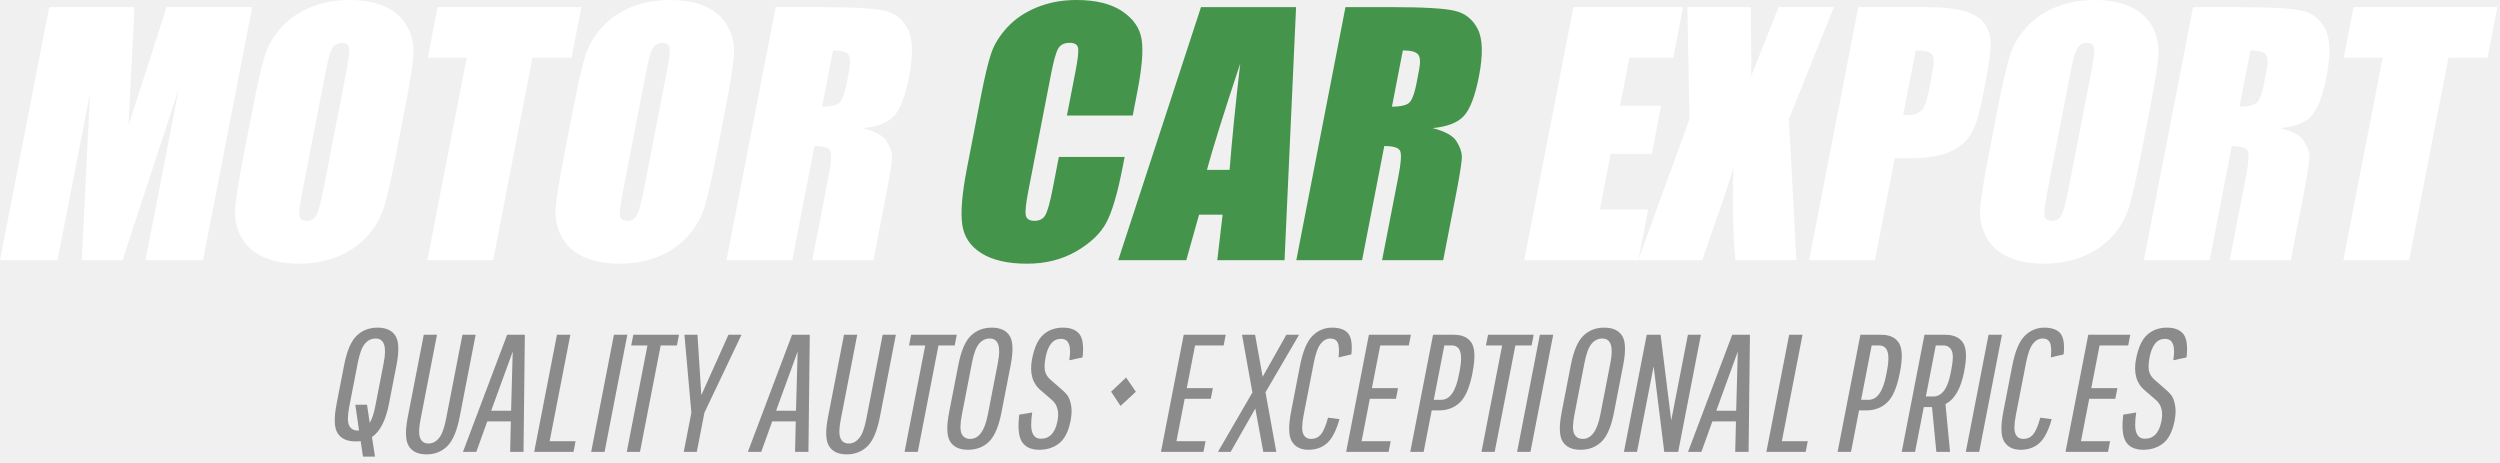
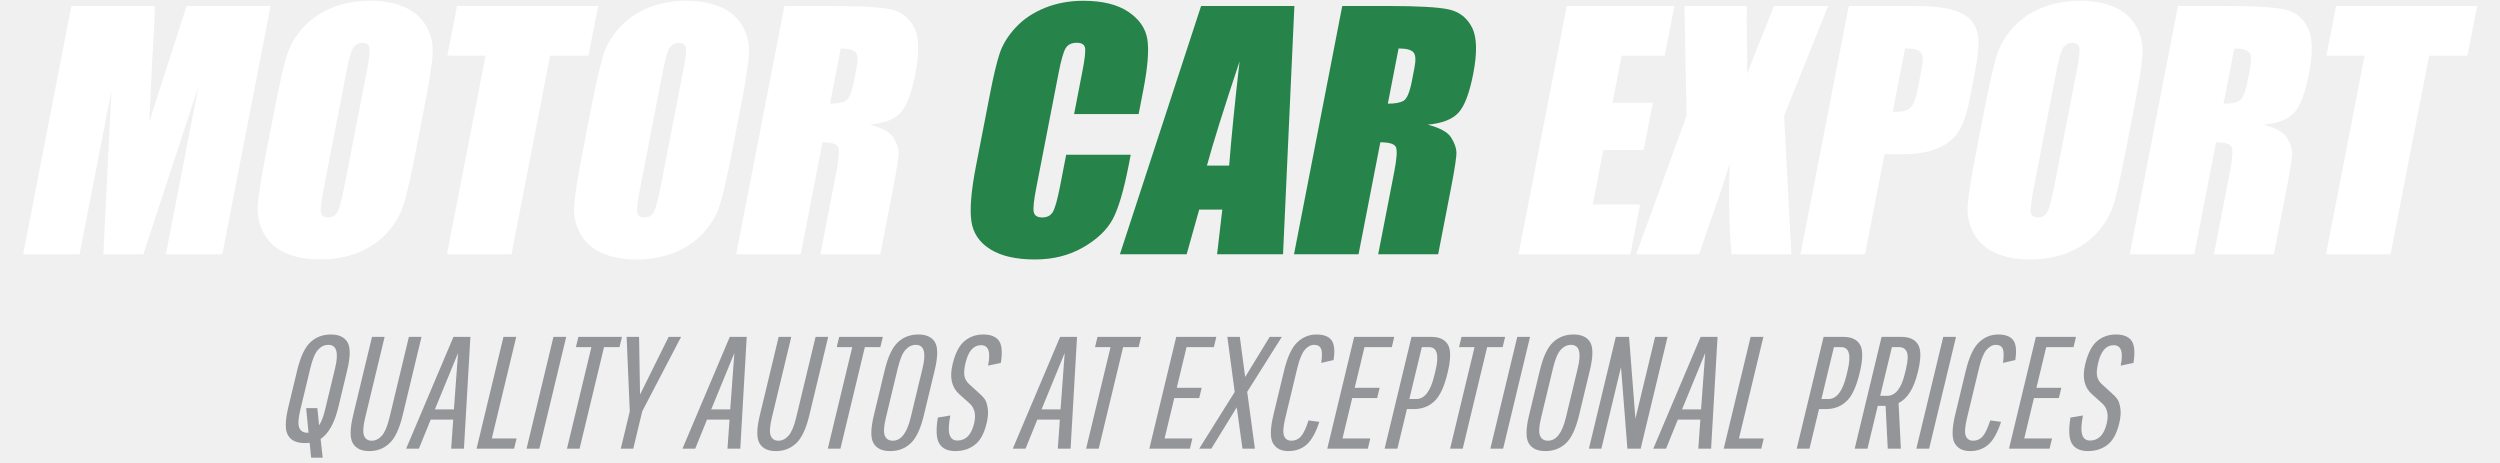
- <svg xmlns="http://www.w3.org/2000/svg" width="351px" height="65px" viewBox="0 0 351 65" version="1.1">
-   <description>Created with Sketch (http://www.bohemiancoding.com/sketch)</description>
-   <defs />
-   <g id="Page-1" stroke="none" stroke-width="1" fill="none" fill-rule="evenodd">
-     <path d="M35.412,1 L28.506,36.528 L20.431,36.528 L25.082,12.543 L17.205,36.528 L11.476,36.528 L12.643,13.092 L8.078,36.528 L0,36.528 L6.908,1 L18.861,1 C18.801,3.135 18.676,5.654 18.487,8.553 L18.045,17.59 L23.393,1 L35.412,1" id="Fill-12" fill="#FFFFFF" />
-     <path d="M48.658,9.873 C48.975,8.224 49.094,7.163 48.998,6.704 C48.906,6.244 48.575,6.013 48.004,6.013 C47.521,6.013 47.114,6.201 46.787,6.575 C46.456,6.945 46.116,8.046 45.762,9.873 L42.536,26.467 C42.136,28.527 41.971,29.799 42.047,30.282 C42.119,30.768 42.464,31.006 43.078,31.006 C43.71,31.006 44.162,30.731 44.446,30.173 C44.731,29.618 45.078,28.292 45.485,26.2 L48.658,9.873 L48.658,9.873 Z M55.626,21.549 C54.932,25.119 54.357,27.644 53.901,29.132 C53.441,30.616 52.654,31.971 51.527,33.201 C50.406,34.431 49.025,35.376 47.392,36.034 C45.755,36.691 43.938,37.019 41.931,37.019 C40.027,37.019 38.381,36.711 36.989,36.09 C35.594,35.468 34.56,34.533 33.879,33.29 C33.201,32.047 32.914,30.692 33.023,29.231 C33.132,27.767 33.542,25.208 34.253,21.549 L35.436,15.47 C36.127,11.9 36.702,9.374 37.161,7.89 C37.614,6.403 38.407,5.048 39.531,3.818 C40.655,2.592 42.033,1.646 43.67,0.988 C45.306,0.331 47.124,0 49.127,0 C51.031,0 52.677,0.311 54.069,0.932 C55.464,1.557 56.502,2.489 57.183,3.732 C57.86,4.975 58.145,6.327 58.039,7.791 C57.926,9.252 57.52,11.814 56.806,15.47 L55.626,21.549 L55.626,21.549 Z" id="Fill-13" fill="#FFFFFF" />
-     <path d="M81.628,1 L80.246,8.11 L74.759,8.11 L69.236,36.528 L60,36.528 L65.523,8.11 L60.059,8.11 L61.438,1 L81.628,1" id="Fill-14" fill="#FFFFFF" />
-     <path d="M93.657,9.873 C93.978,8.224 94.093,7.163 94.001,6.704 C93.908,6.244 93.574,6.013 93.006,6.013 C92.523,6.013 92.113,6.201 91.786,6.575 C91.459,6.945 91.115,8.046 90.761,9.873 L87.535,26.467 C87.135,28.527 86.973,29.799 87.046,30.282 C87.119,30.768 87.466,31.006 88.081,31.006 C88.709,31.006 89.165,30.731 89.449,30.173 C89.734,29.618 90.077,28.292 90.484,26.2 L93.657,9.873 L93.657,9.873 Z M100.625,21.549 C99.934,25.119 99.359,27.644 98.9,29.132 C98.444,30.616 97.653,31.971 96.529,33.201 C95.406,34.431 94.027,35.376 92.391,36.034 C90.755,36.691 88.937,37.019 86.934,37.019 C85.029,37.019 83.383,36.711 81.988,36.09 C80.6,35.468 79.559,34.533 78.878,33.29 C78.2,32.047 77.916,30.692 78.022,29.231 C78.131,27.767 78.544,25.208 79.252,21.549 L80.435,15.47 C81.129,11.9 81.704,9.374 82.164,7.89 C82.62,6.403 83.41,5.048 84.53,3.818 C85.658,2.592 87.036,1.646 88.669,0.988 C90.305,0.331 92.123,0 94.13,0 C96.03,0 97.676,0.311 99.071,0.932 C100.463,1.557 101.501,2.489 102.182,3.732 C102.863,4.975 103.147,6.327 103.038,7.791 C102.929,9.252 102.519,11.814 101.808,15.47 L100.625,21.549 L100.625,21.549 Z" id="Fill-15" fill="#FFFFFF" />
-     <path d="M116.96,7.079 L115.423,14.979 C116.461,14.979 117.218,14.837 117.691,14.549 C118.16,14.265 118.55,13.339 118.857,11.776 L119.234,9.823 C119.453,8.695 119.396,7.955 119.063,7.605 C118.726,7.251 118.028,7.079 116.96,7.079 M108.905,1 L115.44,1 C119.8,1 122.722,1.168 124.196,1.506 C125.677,1.84 126.768,2.699 127.469,4.081 C128.172,5.466 128.232,7.67 127.647,10.699 C127.108,13.462 126.404,15.323 125.532,16.272 C124.659,17.224 123.194,17.795 121.139,17.984 C122.877,18.437 123.988,19.045 124.467,19.805 C124.95,20.565 125.208,21.266 125.237,21.901 C125.267,22.536 125,24.291 124.447,27.157 L122.623,36.528 L114.045,36.528 L116.342,24.721 C116.709,22.816 116.789,21.643 116.574,21.187 C116.362,20.734 115.622,20.506 114.349,20.506 L111.235,36.528 L102,36.528 L108.905,1" id="Fill-16" fill="#FFFFFF" />
-     <path d="M149.797,16.217 L150.997,10.042 C151.344,8.248 151.463,7.127 151.351,6.684 C151.241,6.238 150.848,6.013 150.177,6.013 C149.417,6.013 148.881,6.284 148.567,6.826 C148.26,7.365 147.929,8.535 147.582,10.336 L144.373,26.838 C144.039,28.563 143.92,29.69 144.022,30.216 C144.125,30.745 144.535,31.006 145.252,31.006 C145.94,31.006 146.442,30.745 146.756,30.216 C147.07,29.687 147.417,28.451 147.797,26.497 L148.663,22.031 L157.902,22.031 L157.631,23.416 C156.917,27.096 156.153,29.7 155.337,31.241 C154.514,32.781 153.106,34.126 151.103,35.287 C149.103,36.443 146.799,37.022 144.191,37.022 C141.487,37.022 139.348,36.529 137.788,35.551 C136.221,34.569 135.322,33.214 135.091,31.478 C134.856,29.747 135.077,27.139 135.755,23.658 L137.768,13.278 C138.267,10.717 138.727,8.796 139.153,7.517 C139.58,6.238 140.343,5.005 141.441,3.818 C142.542,2.631 143.93,1.699 145.609,1.021 C147.281,0.34 149.119,0 151.126,0 C153.846,0 155.992,0.526 157.555,1.577 C159.126,2.631 160.031,3.943 160.282,5.514 C160.534,7.084 160.335,9.527 159.687,12.842 L159.036,16.217 L149.797,16.217 Z" id="Fill-17" fill="#44944C" />
-     <path d="M172.635,23.845 C172.949,19.818 173.448,14.847 174.129,8.92 C171.865,15.726 170.308,20.701 169.455,23.845 L172.635,23.845 L172.635,23.845 Z M181.97,1 L180.35,36.528 L170.909,36.528 L171.653,30.142 L168.348,30.142 L166.553,36.528 L157,36.528 L168.619,1 L181.97,1 L181.97,1 Z" id="Fill-18" fill="#44944C" />
-     <path d="M196.96,7.079 L195.427,14.979 C196.468,14.979 197.226,14.837 197.694,14.549 C198.163,14.265 198.558,13.339 198.861,11.776 L199.238,9.823 C199.456,8.695 199.4,7.955 199.067,7.605 C198.733,7.251 198.032,7.079 196.96,7.079 M188.905,1 L195.443,1 C199.804,1 202.726,1.168 204.203,1.506 C205.677,1.84 206.772,2.699 207.476,4.081 C208.18,5.466 208.235,7.67 207.648,10.699 C207.109,13.462 206.407,15.323 205.535,16.272 C204.663,17.224 203.198,17.795 201.142,17.984 C202.881,18.437 203.991,19.045 204.471,19.805 C204.954,20.565 205.212,21.266 205.241,21.901 C205.271,22.536 205.007,24.291 204.45,27.157 L202.626,36.528 L194.045,36.528 L196.343,24.721 C196.713,22.816 196.788,21.643 196.577,21.187 C196.369,20.734 195.628,20.506 194.353,20.506 L191.239,36.528 L182,36.528 L188.905,1" id="Fill-19" fill="#44944C" />
-     <path d="M220.905,1 L236.309,1 L234.931,8.11 L228.766,8.11 L227.451,14.847 L233.222,14.847 L231.91,21.607 L226.139,21.607 L224.621,29.418 L231.404,29.418 L230.02,36.528 L214,36.528 L220.905,1" id="Fill-20" fill="#FFFFFF" />
-     <path d="M257.469,1 L251.166,16.711 L252.207,36.528 L243.648,36.528 C243.318,32.984 243.219,28.67 243.357,23.58 C242.684,25.835 241.896,28.221 240.994,30.737 L238.998,36.528 L230,36.528 L237.209,16.711 L236.905,1 L245.837,1 C245.81,1.979 245.814,3.608 245.85,5.892 C245.896,7.631 245.902,9.234 245.859,10.699 L249.721,1 L257.469,1" id="Fill-21" fill="#FFFFFF" />
-     <path d="M268.964,7.079 L267.206,16.12 C267.47,16.133 267.691,16.143 267.883,16.143 C268.733,16.143 269.365,15.931 269.771,15.515 C270.181,15.098 270.515,14.232 270.769,12.917 L271.338,9.995 C271.576,8.781 271.537,7.991 271.228,7.627 C270.922,7.261 270.164,7.079 268.964,7.079 M260.906,1 L270.211,1 C272.726,1 274.623,1.195 275.9,1.592 C277.179,1.985 278.084,2.557 278.62,3.304 C279.156,4.048 279.439,4.954 279.476,6.015 C279.509,7.076 279.31,8.715 278.878,10.94 L278.276,14.034 C277.837,16.301 277.278,17.958 276.61,18.996 C275.939,20.033 274.924,20.83 273.569,21.385 C272.207,21.94 270.521,22.218 268.502,22.218 L266.023,22.218 L263.24,36.528 L254,36.528 L260.906,1" id="Fill-22" fill="#FFFFFF" />
-     <path d="M293.656,9.873 C293.976,8.224 294.09,7.163 293.996,6.704 C293.904,6.244 293.57,6.013 293.002,6.013 C292.519,6.013 292.113,6.201 291.785,6.575 C291.455,6.945 291.114,8.046 290.758,9.873 L287.534,26.467 C287.131,28.527 286.972,29.799 287.045,30.282 C287.117,30.768 287.465,31.006 288.08,31.006 C288.708,31.006 289.164,30.731 289.448,30.173 C289.729,29.618 290.076,28.292 290.482,26.2 L293.656,9.873 L293.656,9.873 Z M300.625,21.549 C299.933,25.119 299.355,27.644 298.898,29.132 C298.443,30.616 297.649,31.971 296.529,33.201 C295.404,34.431 294.023,35.376 292.39,36.034 C290.754,36.691 288.935,37.019 286.93,37.019 C285.029,37.019 283.383,36.711 281.988,36.09 C280.596,35.468 279.558,34.533 278.881,33.29 C278.199,32.047 277.912,30.692 278.024,29.231 C278.131,27.767 278.54,25.208 279.251,21.549 L280.433,15.47 C281.129,11.9 281.703,9.374 282.16,7.89 C282.615,6.403 283.406,5.048 284.529,3.818 C285.654,2.592 287.035,1.646 288.672,0.988 C290.305,0.331 292.123,0 294.129,0 C296.029,0 297.676,0.311 299.07,0.932 C300.463,1.557 301.496,2.489 302.181,3.732 C302.859,4.975 303.142,6.327 303.037,7.791 C302.928,9.252 302.515,11.814 301.808,15.47 L300.625,21.549 L300.625,21.549 Z" id="Fill-23" fill="#FFFFFF" />
-     <path d="M315.961,7.079 L314.424,14.979 C315.465,14.979 316.222,14.837 316.695,14.549 C317.164,14.265 317.555,13.339 317.859,11.776 L318.238,9.823 C318.457,8.695 318.396,7.955 318.066,7.605 C317.73,7.251 317.029,7.079 315.961,7.079 M307.906,1 L314.441,1 C318.805,1 321.722,1.168 323.201,1.506 C324.678,1.84 325.769,2.699 326.472,4.081 C327.18,5.466 327.236,7.67 326.648,10.699 C326.109,13.462 325.404,15.323 324.533,16.272 C323.66,17.224 322.195,17.795 320.138,17.984 C321.881,18.437 322.992,19.045 323.471,19.805 C323.953,20.565 324.209,21.266 324.238,21.901 C324.267,22.536 324.008,24.291 323.447,27.157 L321.627,36.528 L313.045,36.528 L315.344,24.721 C315.711,22.816 315.793,21.643 315.578,21.187 C315.365,20.734 314.625,20.506 313.349,20.506 L310.236,36.528 L301,36.528 L307.906,1" id="Fill-24" fill="#FFFFFF" />
-     <path d="M350.631,1 L349.246,8.11 L343.761,8.11 L338.238,36.528 L329,36.528 L334.527,8.11 L329.058,8.11 L330.441,1 L350.631,1" id="Fill-25" fill="#FFFFFF" />
-     <path d="M52.684,57.063 L53.881,50.908 C54.321,48.654 53.937,47.527 52.731,47.527 C52.152,47.527 51.653,47.771 51.237,48.254 C50.82,48.74 50.49,49.626 50.239,50.908 L49.042,57.063 C48.794,58.35 48.781,59.232 49.009,59.718 C49.237,60.204 49.636,60.445 50.219,60.445 L50.407,60.445 L49.888,56.829 L51.531,56.829 L51.907,59.364 C52.232,58.832 52.493,58.065 52.684,57.063 L52.684,57.063 Z M55.669,51.263 L54.608,56.71 C54.159,59.03 53.362,60.581 52.225,61.36 L52.651,64.111 L50.962,64.111 L50.635,61.926 C50.473,61.959 50.232,61.973 49.921,61.973 C48.731,61.973 47.891,61.592 47.406,60.832 C46.92,60.075 46.87,58.7 47.257,56.71 L48.315,51.263 C48.701,49.275 49.286,47.897 50.07,47.141 C50.85,46.38 51.832,46 53.015,46 C54.195,46 55.028,46.38 55.517,47.141 C56.003,47.897 56.056,49.275 55.669,51.263 L55.669,51.263 Z" id="Fill-26" fill="#8A8B8A" />
-     <path d="M64.926,47 L66.78,47 L64.539,58.533 C64.152,60.523 63.568,61.894 62.784,62.655 C62.004,63.415 61.032,63.795 59.875,63.795 C58.718,63.795 57.892,63.415 57.406,62.655 C56.92,61.894 56.87,60.523 57.257,58.533 L59.498,47 L61.353,47 L59.046,58.883 C58.797,60.152 58.781,61.035 59.003,61.528 C59.217,62.02 59.604,62.268 60.163,62.268 C60.718,62.268 61.204,62.02 61.62,61.528 C62.037,61.035 62.367,60.152 62.615,58.883 L64.926,47" id="Fill-27" fill="#8A8B8A" />
-     <path d="M71.985,49.37 L68.961,57.664 L71.757,57.664 L71.985,49.37 L71.985,49.37 Z M71.622,63.441 L71.724,59.167 L68.412,59.167 L66.875,63.441 L65,63.441 L71.202,47 L73.687,47 L73.502,63.441 L71.622,63.441 L71.622,63.441 Z" id="Fill-28" fill="#8A8B8A" />
-     <path d="M75,63.441 L78.196,47 L80.077,47 L77.172,61.941 L80.811,61.941 L80.52,63.441 L75,63.441" id="Fill-29" fill="#8A8B8A" />
-     <path d="M83,63.441 L86.197,47 L88.078,47 L84.881,63.441 L83,63.441" id="Fill-30" fill="#8A8B8A" />
-     <path d="M88.624,48.5 L88.919,47 L95.331,47 L95.04,48.5 L92.76,48.5 L89.854,63.441 L88,63.441 L90.902,48.5 L88.624,48.5" id="Fill-31" fill="#8A8B8A" />
-     <path d="M97.832,63.441 L96,63.441 L97.068,57.944 L96.096,47 L97.928,47 L98.466,55.478 L102.274,47 L104.106,47 L98.899,57.944 L97.832,63.441" id="Fill-32" fill="#8A8B8A" />
-     <path d="M111.987,49.37 L108.963,57.664 L111.759,57.664 L111.987,49.37 L111.987,49.37 Z M111.624,63.441 L111.726,59.167 L108.417,59.167 L106.877,63.441 L105,63.441 L111.204,47 L113.693,47 L113.505,63.441 L111.624,63.441 L111.624,63.441 Z" id="Fill-33" fill="#8A8B8A" />
-     <path d="M123.926,47 L125.78,47 L123.539,58.533 C123.152,60.523 122.567,61.894 121.787,62.655 C121.004,63.415 120.035,63.795 118.875,63.795 C117.718,63.795 116.892,63.415 116.409,62.655 C115.92,61.894 115.87,60.523 116.257,58.533 L118.498,47 L120.356,47 L118.045,58.883 C117.797,60.152 117.784,61.035 118.002,61.528 C118.217,62.02 118.604,62.268 119.162,62.268 C119.718,62.268 120.204,62.02 120.62,61.528 C121.037,61.035 121.371,60.152 121.618,58.883 L123.926,47" id="Fill-34" fill="#8A8B8A" />
-     <path d="M127.629,48.5 L127.919,47 L134.332,47 L134.038,48.5 L131.76,48.5 L128.858,63.441 L127,63.441 L129.902,48.5 L127.629,48.5" id="Fill-35" fill="#8A8B8A" />
-     <path d="M138.688,58.237 L140.11,50.908 C140.549,48.654 140.162,47.527 138.959,47.527 C138.378,47.527 137.882,47.771 137.468,48.254 C137.052,48.74 136.718,49.626 136.47,50.908 L135.046,58.237 C134.794,59.522 134.784,60.405 135.009,60.892 C135.237,61.377 135.64,61.622 136.219,61.622 C137.426,61.622 138.245,60.491 138.688,58.237 L138.688,58.237 Z M141.898,51.263 L140.609,57.887 C140.225,59.877 139.64,61.248 138.86,62.009 C138.077,62.769 137.092,63.149 135.911,63.149 C134.732,63.149 133.895,62.769 133.409,62.009 C132.92,61.248 132.87,59.877 133.257,57.887 L134.547,51.263 C134.933,49.275 135.515,47.897 136.299,47.141 C137.082,46.38 138.063,46 139.243,46 C140.427,46 141.26,46.38 141.749,47.141 C142.232,47.897 142.284,49.275 141.898,51.263 L141.898,51.263 Z" id="Fill-36" fill="#8A8B8A" />
-     <path d="M148.473,59.106 C148.715,57.854 148.48,56.892 147.762,56.221 L146.156,54.832 C144.94,53.831 144.523,52.35 144.906,50.39 C145.22,48.764 145.749,47.626 146.496,46.975 C147.24,46.324 148.149,46 149.22,46 C150.295,46 151.068,46.301 151.547,46.905 C152.027,47.507 152.172,48.602 151.99,50.182 L150.129,50.581 C150.456,48.575 150.066,47.573 148.962,47.573 C147.858,47.573 147.141,48.426 146.81,50.135 C146.662,50.886 146.625,51.497 146.698,51.967 C146.774,52.436 147.006,52.859 147.406,53.235 L148.992,54.621 C149.369,54.935 149.663,55.232 149.875,55.514 C150.086,55.794 150.252,56.247 150.377,56.865 C150.499,57.483 150.476,58.214 150.311,59.061 C150.02,60.564 149.488,61.622 148.718,62.23 C147.954,62.842 147.012,63.149 145.898,63.149 C144.787,63.149 143.988,62.789 143.505,62.068 C143.016,61.348 142.884,60.062 143.102,58.214 L144.923,57.91 C144.724,59.242 144.731,60.188 144.943,60.753 C145.157,61.314 145.551,61.599 146.133,61.599 C147.366,61.599 148.149,60.769 148.473,59.106" id="Fill-37" fill="#8A8B8A" />
-     <path d="M157.326,56.993 L156,54.996 L158.102,53 L159.474,54.996 L157.326,56.993" id="Fill-38" fill="#8A8B8A" />
-     <path d="M166.328,55.994 L165.172,61.941 L169.26,61.941 L168.967,63.441 L163,63.441 L166.196,47 L172.093,47 L171.799,48.5 L167.787,48.5 L166.623,54.49 L170.285,54.49 L169.994,55.994 L166.328,55.994" id="Fill-39" fill="#8A8B8A" />
-     <path d="M176.216,47 L177.277,52.897 L180.605,47 L182.39,47 L177.674,55.082 L179.193,63.441 L177.363,63.441 L176.246,57.356 L172.785,63.441 L171,63.441 L175.836,55.101 L174.381,47 L176.216,47" id="Fill-40" fill="#8A8B8A" />
-     <path d="M182.964,60.904 C183.169,61.381 183.546,61.622 184.094,61.622 C184.643,61.622 185.093,61.414 185.447,60.997 C185.803,60.581 186.14,59.797 186.458,58.637 L188.061,58.852 C187.609,60.445 187.037,61.563 186.342,62.197 C185.648,62.828 184.769,63.149 183.705,63.149 C182.636,63.149 181.863,62.766 181.39,61.995 C180.912,61.231 180.875,59.82 181.271,57.768 L182.514,51.378 C182.914,49.328 183.496,47.921 184.277,47.15 C185.05,46.383 185.965,46 187.027,46 C188.082,46 188.834,46.274 189.285,46.819 C189.734,47.372 189.882,48.347 189.734,49.758 L187.939,50.182 C188.039,49.18 187.998,48.485 187.81,48.103 C187.631,47.719 187.285,47.527 186.775,47.527 C186.266,47.527 185.814,47.771 185.419,48.265 C185.027,48.76 184.707,49.662 184.449,50.979 L183.033,58.264 C182.783,59.546 182.759,60.425 182.964,60.904" id="Fill-41" fill="#8A8B8A" />
-     <path d="M192.325,55.994 L191.168,61.941 L195.257,61.941 L194.963,63.441 L189,63.441 L192.193,47 L198.09,47 L197.798,48.5 L193.783,48.5 L192.616,54.49 L196.282,54.49 L195.991,55.994 L192.325,55.994" id="Fill-42" fill="#8A8B8A" />
-     <path d="M204.816,52.682 L204.957,51.955 C205.405,49.654 205.024,48.5 203.821,48.5 L202.786,48.5 L201.299,56.136 L202.336,56.136 C203.539,56.136 204.366,54.986 204.816,52.682 L204.816,52.682 Z M198,63.441 L201.2,47 L204.112,47 C205.286,47 206.115,47.376 206.604,48.136 C207.09,48.897 207.139,50.272 206.752,52.258 L206.733,52.377 C206.346,54.368 205.761,55.736 204.981,56.49 C204.198,57.24 203.223,57.617 202.049,57.617 L201.014,57.617 L199.881,63.441 L198,63.441 L198,63.441 Z" id="Fill-43" fill="#8A8B8A" />
-     <path d="M208.625,48.5 L208.92,47 L215.328,47 L215.037,48.5 L212.76,48.5 L209.855,63.441 L208,63.441 L210.902,48.5 L208.625,48.5" id="Fill-44" fill="#8A8B8A" />
-     <path d="M213,63.441 L216.197,47 L218.071,47 L214.875,63.441 L213,63.441" id="Fill-45" fill="#8A8B8A" />
-     <path d="M224.683,58.237 L226.11,50.908 C226.548,48.654 226.163,47.527 224.96,47.527 C224.379,47.527 223.88,47.771 223.466,48.254 C223.05,48.74 222.72,49.626 222.468,50.908 L221.047,58.237 C220.796,59.522 220.782,60.405 221.011,60.892 C221.235,61.377 221.639,61.622 222.22,61.622 C223.423,61.622 224.247,60.491 224.683,58.237 L224.683,58.237 Z M227.896,51.263 L226.607,57.887 C226.224,59.877 225.638,61.248 224.858,62.009 C224.075,62.769 223.093,63.149 221.909,63.149 C220.726,63.149 219.894,62.769 219.407,62.009 C218.918,61.248 218.872,59.877 219.255,57.887 L220.544,51.263 C220.931,49.275 221.517,47.897 222.3,47.141 C223.076,46.38 224.058,46 225.245,46 C226.429,46 227.261,46.38 227.747,47.141 C228.233,47.897 228.282,49.275 227.896,51.263 L227.896,51.263 Z" id="Fill-46" fill="#8A8B8A" />
-     <path d="M229.835,63.441 L228,63.441 L231.201,47 L233.147,47 L234.641,59.025 L236.982,47 L238.81,47 L235.617,63.441 L233.662,63.441 L232.168,51.439 L229.835,63.441" id="Fill-47" fill="#8A8B8A" />
-     <path d="M243.984,49.37 L240.967,57.664 L243.76,57.664 L243.984,49.37 L243.984,49.37 Z M243.625,63.441 L243.727,59.167 L240.414,59.167 L238.877,63.441 L237,63.441 L243.205,47 L245.693,47 L245.502,63.441 L243.625,63.441 L243.625,63.441 Z" id="Fill-48" fill="#8A8B8A" />
-     <path d="M248,63.441 L251.198,47 L253.075,47 L250.172,61.941 L253.811,61.941 L253.518,63.441 L248,63.441" id="Fill-49" fill="#8A8B8A" />
-     <path d="M264.812,52.682 L264.954,51.955 C265.401,49.654 265.024,48.5 263.817,48.5 L262.782,48.5 L261.299,56.136 L262.333,56.136 C263.54,56.136 264.366,54.986 264.812,52.682 L264.812,52.682 Z M258,63.441 L261.2,47 L264.112,47 C265.285,47 266.112,47.376 266.6,48.136 C267.09,48.897 267.139,50.272 266.753,52.258 L266.729,52.377 C266.343,54.368 265.758,55.736 264.977,56.49 C264.198,57.24 263.222,57.617 262.046,57.617 L261.011,57.617 L259.881,63.441 L258,63.441 L258,63.441 Z" id="Fill-50" fill="#8A8B8A" />
-     <path d="M273.861,52.424 L273.998,51.72 C274.233,50.517 274.235,49.677 274.008,49.208 C273.779,48.735 273.379,48.5 272.817,48.5 L271.783,48.5 L270.391,55.667 L271.426,55.667 C272.629,55.667 273.442,54.585 273.861,52.424 L273.861,52.424 Z M267,63.441 L270.196,47 L273.109,47 C274.269,47 275.096,47.363 275.594,48.104 C276.094,48.837 276.159,50.16 275.785,52.07 L275.763,52.193 C275.3,54.569 274.431,56.08 273.145,56.724 L273.786,63.441 L271.862,63.441 L271.254,57.148 L270.1,57.148 L268.877,63.441 L267,63.441 L267,63.441 Z" id="Fill-51" fill="#8A8B8A" />
-     <path d="M276,63.441 L279.193,47 L281.074,47 L277.88,63.441 L276,63.441" id="Fill-52" fill="#8A8B8A" />
-     <path d="M282.964,60.904 C283.169,61.381 283.542,61.622 284.091,61.622 C284.64,61.622 285.09,61.414 285.447,60.997 C285.804,60.581 286.141,59.797 286.458,58.637 L288.062,58.852 C287.609,60.445 287.036,61.563 286.343,62.197 C285.649,62.828 284.766,63.149 283.702,63.149 C282.634,63.149 281.864,62.766 281.388,61.995 C280.911,61.231 280.875,59.82 281.273,57.768 L282.515,51.378 C282.911,49.328 283.499,47.921 284.273,47.15 C285.05,46.383 285.966,46 287.024,46 C288.077,46 288.835,46.274 289.285,46.819 C289.731,47.372 289.883,48.347 289.734,49.758 L287.939,50.182 C288.038,49.18 287.995,48.485 287.81,48.103 C287.632,47.719 287.282,47.527 286.776,47.527 C286.267,47.527 285.814,47.771 285.421,48.265 C285.027,48.76 284.702,49.662 284.449,50.979 L283.031,58.264 C282.783,59.546 282.759,60.425 282.964,60.904" id="Fill-53" fill="#8A8B8A" />
-     <path d="M293.326,55.994 L292.169,61.941 L296.257,61.941 L295.966,63.441 L290,63.441 L293.193,47 L299.09,47 L298.8,48.5 L294.781,48.5 L293.617,54.49 L297.283,54.49 L296.988,55.994 L293.326,55.994" id="Fill-54" fill="#8A8B8A" />
-     <path d="M303.47,59.106 C303.716,57.854 303.48,56.892 302.763,56.221 L301.153,54.832 C299.94,53.831 299.524,52.35 299.903,50.39 C300.222,48.764 300.751,47.626 301.493,46.975 C302.241,46.324 303.149,46 304.222,46 C305.296,46 306.069,46.301 306.548,46.905 C307.026,47.507 307.173,48.602 306.991,50.182 L305.13,50.581 C305.458,48.575 305.067,47.573 303.964,47.573 C302.862,47.573 302.142,48.426 301.808,50.135 C301.663,50.886 301.626,51.497 301.698,51.967 C301.774,52.436 302.009,52.859 302.405,53.235 L303.993,54.621 C304.366,54.935 304.663,55.232 304.876,55.514 C305.087,55.794 305.255,56.247 305.374,56.865 C305.497,57.483 305.478,58.214 305.315,59.061 C305.021,60.564 304.489,61.622 303.722,62.23 C302.954,62.842 302.013,63.149 300.901,63.149 C299.788,63.149 298.988,62.789 298.505,62.068 C298.017,61.348 297.881,60.062 298.103,58.214 L299.924,57.91 C299.726,59.242 299.735,60.188 299.946,60.753 C300.158,61.314 300.556,61.599 301.134,61.599 C302.37,61.599 303.148,60.769 303.47,59.106" id="Fill-55" fill="#8A8B8A" />
+ <svg xmlns="http://www.w3.org/2000/svg" version="1.1" id="Layer_1" x="0px" y="0px" width="702px" height="130px" viewBox="0 0 702 130" enable-background="new 0 0 702 130" xml:space="preserve">
+   <path fill="#FFFFFF" d="M75.98,1.682L62.428,71.392H46.581l9.128-47.06l-15.457,47.06H29.013l2.291-45.987l-8.962,45.987H6.494  L20.046,1.682h23.456c-0.119,4.192-0.364,9.132-0.732,14.823l-0.871,17.73L52.393,1.682H75.98z" />
+   <path fill="#FFFFFF" d="M116.746,42.501c-1.366,7.003-2.492,11.961-3.39,14.874c-0.894,2.913-2.449,5.576-4.652,7.989  c-2.203,2.409-4.914,4.262-8.121,5.555c-3.211,1.292-6.78,1.936-10.714,1.936c-3.732,0-6.964-0.608-9.698-1.827  c-2.733-1.222-4.766-3.053-6.097-5.491c-1.336-2.44-1.897-5.095-1.687-7.963c0.214-2.875,1.021-7.894,2.413-15.072l2.322-11.928  c1.358-7.003,2.488-11.961,3.386-14.875c0.894-2.917,2.449-5.581,4.656-7.99c2.204-2.408,4.906-4.262,8.112-5.554  c3.211-1.292,6.78-1.94,10.714-1.94c3.732,0,6.965,0.614,9.698,1.831c2.733,1.222,4.77,3.054,6.106,5.493  c1.335,2.44,1.896,5.094,1.677,7.963c-0.21,2.873-1.016,7.894-2.413,15.072L116.746,42.501z M103.067,19.592  c0.631-3.241,0.854-5.317,0.67-6.22c-0.179-0.902-0.832-1.358-1.949-1.358c-0.951,0-1.748,0.368-2.392,1.1  c-0.644,0.732-1.314,2.891-2.01,6.479l-6.33,32.553c-0.789,4.048-1.108,6.544-0.964,7.489c0.149,0.951,0.824,1.424,2.028,1.424  c1.235,0,2.133-0.543,2.689-1.639c0.557-1.09,1.231-3.688,2.033-7.791L103.067,19.592z" />
+   <polygon fill="#FFFFFF" points="167.949,1.682 165.238,15.633 154.472,15.633 143.635,71.392 125.511,71.392 136.347,15.633   125.625,15.633 128.336,1.682 " />
+   <path fill="#FFFFFF" d="M205.575,42.501c-1.367,7.003-2.492,11.961-3.39,14.874c-0.894,2.913-2.449,5.576-4.652,7.989  c-2.204,2.409-4.915,4.262-8.121,5.555c-3.211,1.292-6.781,1.936-10.714,1.936c-3.731,0-6.964-0.608-9.697-1.827  c-2.729-1.222-4.766-3.053-6.097-5.491c-1.336-2.44-1.897-5.095-1.687-7.963c0.214-2.875,1.021-7.894,2.417-15.072l2.317-11.928  c1.358-7.003,2.488-11.961,3.386-14.875c0.897-2.917,2.449-5.581,4.656-7.99c2.203-2.408,4.906-4.262,8.112-5.554  c3.21-1.292,6.78-1.94,10.714-1.94c3.731,0,6.964,0.614,9.697,1.831c2.733,1.222,4.771,3.054,6.106,5.493  c1.336,2.44,1.896,5.094,1.678,7.963c-0.21,2.873-1.016,7.894-2.414,15.072L205.575,42.501z M191.896,19.592  c0.63-3.241,0.854-5.317,0.67-6.22c-0.18-0.902-0.832-1.358-1.949-1.358c-0.951,0-1.748,0.368-2.392,1.1  c-0.644,0.732-1.314,2.891-2.01,6.479l-6.329,32.553c-0.789,4.048-1.108,6.544-0.964,7.489c0.149,0.951,0.824,1.424,2.028,1.424  c1.235,0,2.133-0.543,2.689-1.639c0.557-1.09,1.231-3.688,2.033-7.791L191.896,19.592z" />
+   <path fill="#FFFFFF" d="M220.266,1.682h12.829c8.555,0,14.283,0.328,17.183,0.989c2.9,0.658,5.042,2.344,6.422,5.059  c1.384,2.711,1.497,7.04,0.341,12.983c-1.055,5.423-2.435,9.071-4.148,10.937c-1.713,1.867-4.586,2.983-8.619,3.355  c3.416,0.894,5.592,2.082,6.539,3.575c0.942,1.493,1.446,2.865,1.502,4.113c0.061,1.248-0.459,4.687-1.551,10.315l-3.573,18.383  h-16.833l4.502-23.163c0.724-3.735,0.881-6.043,0.46-6.933c-0.411-0.889-1.869-1.335-4.37-1.335l-6.107,31.432h-18.125  L220.266,1.682z M236.073,13.61l-3.013,15.501c2.041,0,3.521-0.28,4.45-0.841c0.928-0.561,1.686-2.374,2.286-5.445l0.74-3.832  c0.434-2.213,0.32-3.663-0.337-4.35C239.543,13.951,238.172,13.61,236.073,13.61" />
+   <path fill="#26844B" d="M319.73,32.037h-18.125l2.351-12.116c0.688-3.521,0.916-5.72,0.701-6.591  c-0.214-0.877-0.991-1.315-2.308-1.315c-1.494,0-2.545,0.531-3.154,1.596c-0.61,1.059-1.253,3.355-1.937,6.884l-6.298,32.383  c-0.657,3.386-0.89,5.598-0.688,6.631c0.202,1.034,1.008,1.551,2.413,1.551c1.35,0,2.331-0.517,2.954-1.555  c0.617-1.033,1.295-3.464,2.041-7.293l1.699-8.765h18.13l-0.531,2.716c-1.402,7.219-2.899,12.335-4.506,15.353  c-1.612,3.022-4.376,5.663-8.301,7.937c-3.929,2.269-8.453,3.408-13.561,3.408c-5.312,0-9.504-0.964-12.571-2.887  c-3.069-1.923-4.839-4.587-5.295-7.989c-0.455-3.398-0.022-8.52,1.306-15.349l3.959-20.367c0.972-5.024,1.878-8.792,2.71-11.305  c0.837-2.51,2.336-4.927,4.491-7.254c2.159-2.325,4.883-4.156,8.172-5.488c3.285-1.336,6.895-2.001,10.828-2.001  c5.339,0,9.544,1.028,12.619,3.091c3.075,2.063,4.854,4.639,5.349,7.723c0.491,3.079,0.104,7.875-1.166,14.384L319.73,32.037z" />
+   <path fill="#26844B" d="M363.465,1.682l-3.185,69.709h-18.522l1.462-12.526h-6.486l-3.521,12.526H314.47l22.797-69.709H363.465z   M345.144,46.504c0.621-7.893,1.594-17.652,2.934-29.281c-4.441,13.35-7.503,23.114-9.171,29.281H345.144z" />
+   <path fill="#26844B" d="M376.905,1.682h12.835c8.553,0,14.282,0.328,17.183,0.989c2.898,0.658,5.041,2.344,6.426,5.059  c1.38,2.711,1.488,7.04,0.337,12.983c-1.056,5.423-2.435,9.071-4.148,10.937c-1.713,1.867-4.586,2.983-8.62,3.355  c3.417,0.894,5.594,2.082,6.535,3.575c0.946,1.493,1.45,2.865,1.507,4.113c0.062,1.248-0.455,4.687-1.551,10.315l-3.574,18.383  h-16.837l4.508-23.163c0.722-3.735,0.875-6.043,0.46-6.933c-0.412-0.889-1.866-1.335-4.367-1.335l-6.115,31.432H363.36  L376.905,1.682z M392.718,13.61l-3.013,15.501c2.041,0,3.525-0.28,4.449-0.841c0.925-0.561,1.69-2.374,2.286-5.445l0.744-3.832  c0.431-2.213,0.316-3.663-0.336-4.35C396.191,13.951,394.815,13.61,392.718,13.61" />
+   <polygon fill="#FFFFFF" points="439.948,1.682 470.171,1.682 467.465,15.633 455.366,15.633 452.792,28.853 464.113,28.853   461.537,42.115 450.216,42.115 447.236,57.441 460.544,57.441 457.828,71.392 426.396,71.392 " />
+   <path fill="#FFFFFF" d="M513.337,1.682L500.973,32.51l2.045,38.882h-16.793c-0.653-6.951-0.846-15.418-0.573-25.404  c-1.319,4.423-2.865,9.105-4.639,14.042l-3.916,11.361h-17.652l14.144-38.882l-0.596-30.828h17.524  c-0.052,1.918-0.044,5.121,0.027,9.597c0.092,3.416,0.104,6.562,0.021,9.435l7.573-19.032H513.337z" />
+   <path fill="#FFFFFF" d="M519.129,1.682h18.255c4.941,0,8.659,0.385,11.166,1.161c2.505,0.775,4.283,1.896,5.335,3.359  c1.051,1.464,1.607,3.237,1.677,5.317c0.069,2.081-0.319,5.304-1.169,9.667l-1.179,6.072c-0.866,4.449-1.958,7.695-3.271,9.731  c-1.314,2.037-3.308,3.601-5.97,4.692c-2.668,1.09-5.979,1.638-9.943,1.638h-4.861l-5.459,28.072h-18.13L519.129,1.682z   M534.939,13.61l-3.45,17.738c0.517,0.027,0.954,0.044,1.33,0.044c1.666,0,2.9-0.412,3.701-1.231  c0.807-0.814,1.459-2.518,1.963-5.098l1.113-5.729c0.464-2.382,0.389-3.934-0.214-4.647C538.777,13.969,537.292,13.61,534.939,13.61  " />
+   <path fill="#FFFFFF" d="M596.885,42.501c-1.363,7.003-2.494,11.961-3.392,14.874c-0.893,2.913-2.448,5.576-4.65,7.989  c-2.204,2.409-4.916,4.262-8.121,5.555c-3.206,1.292-6.777,1.936-10.709,1.936c-3.732,0-6.961-0.608-9.698-1.827  c-2.733-1.222-4.766-3.053-6.102-5.491c-1.336-2.44-1.896-5.095-1.678-7.963c0.21-2.875,1.011-7.894,2.409-15.072l2.317-11.928  c1.361-7.003,2.492-11.961,3.386-14.875c0.898-2.917,2.448-5.581,4.656-7.99c2.202-2.408,4.91-4.262,8.12-5.554  c3.207-1.292,6.776-1.94,10.71-1.94c3.732,0,6.964,0.614,9.696,1.831c2.733,1.222,4.766,3.054,6.102,5.493  c1.332,2.44,1.893,5.094,1.682,7.963c-0.214,2.873-1.021,7.894-2.413,15.072L596.885,42.501z M583.209,19.592  c0.632-3.241,0.85-5.317,0.666-6.22c-0.18-0.902-0.833-1.358-1.954-1.358c-0.946,0-1.739,0.368-2.387,1.1  c-0.645,0.732-1.313,2.891-2.011,6.479l-6.329,32.553c-0.788,4.048-1.104,6.544-0.96,7.489c0.145,0.951,0.824,1.424,2.028,1.424  c1.235,0,2.129-0.543,2.686-1.639c0.556-1.09,1.235-3.688,2.032-7.791L583.209,19.592z" />
+   <path fill="#FFFFFF" d="M611.574,1.682h12.83c8.559,0,14.283,0.328,17.184,0.989c2.898,0.658,5.041,2.344,6.426,5.059  c1.384,2.711,1.493,7.04,0.337,12.983c-1.057,5.423-2.437,9.071-4.148,10.937c-1.713,1.867-4.586,2.983-8.62,3.355  c3.421,0.894,5.598,2.082,6.539,3.575c0.942,1.493,1.446,2.865,1.503,4.113c0.062,1.248-0.455,4.687-1.551,10.315l-3.574,18.383  h-16.833l4.504-23.163c0.722-3.735,0.879-6.043,0.459-6.933c-0.412-0.889-1.865-1.335-4.366-1.335l-6.11,31.432h-18.125  L611.574,1.682z M627.383,13.61l-3.015,15.501c2.042,0,3.527-0.28,4.455-0.841c0.921-0.561,1.687-2.374,2.282-5.445l0.744-3.832  c0.431-2.213,0.316-3.663-0.337-4.35C630.856,13.951,629.48,13.61,627.383,13.61" />
+   <polygon fill="#FFFFFF" points="695.581,1.682 692.869,15.633 682.108,15.633 671.271,71.392 653.143,71.392 663.982,15.633   653.256,15.633 655.968,1.682 " />
+   <g>
+     <path fill="#939598" d="M97.495,103.972l-2.501,10.402c-1.068,4.429-2.72,7.385-4.967,8.883l0.579,5.248h-3.229l-0.434-4.176   c-0.315,0.062-0.767,0.093-1.367,0.093c-2.273,0-3.841-0.723-4.7-2.178c-0.863-1.449-0.836-4.072,0.074-7.87l2.506-10.402   c0.911-3.798,2.15-6.422,3.709-7.877c1.559-1.449,3.469-2.171,5.725-2.171c2.26,0,3.819,0.722,4.683,2.171   C98.433,97.55,98.411,100.174,97.495,103.972z M91.285,115.049l2.829-11.752c1.034-4.306,0.403-6.462-1.901-6.462   c-1.104,0-2.076,0.465-2.913,1.395c-0.836,0.923-1.551,2.614-2.137,5.067l-2.83,11.752c-0.587,2.451-0.688,4.139-0.297,5.066   c0.389,0.93,1.134,1.39,2.243,1.39h0.359l-0.67-6.908h3.141l0.495,4.844C90.264,118.426,90.825,116.963,91.285,115.049z" />
+     <path fill="#939598" d="M114.819,94.593h3.543l-5.295,22.024c-0.916,3.798-2.15,6.42-3.714,7.869   c-1.559,1.455-3.443,2.179-5.655,2.179c-2.216,0-3.754-0.724-4.612-2.179c-0.863-1.449-0.836-4.071,0.074-7.869l5.3-22.024h3.543   l-5.462,22.698c-0.583,2.421-0.688,4.104-0.315,5.046c0.372,0.94,1.086,1.411,2.15,1.411c1.06,0,2.011-0.471,2.852-1.411   c0.836-0.942,1.55-2.625,2.133-5.046L114.819,94.593z" />
+     <path fill="#939598" d="M126.689,125.99l0.569-8.162h-6.32l-3.312,8.162h-3.587l13.293-31.397h4.757l-1.813,31.397H126.689z    M128.621,99.127l-6.5,15.828h5.339L128.621,99.127z" />
+     <path fill="#939598" d="M133.82,125.99l7.552-31.397h3.586l-6.859,28.527h6.952l-0.692,2.87H133.82z" />
+     <path fill="#939598" d="M147.858,125.99l7.551-31.397h3.588l-7.552,31.397H147.858z" />
+     <path fill="#939598" d="M161.717,97.467l0.688-2.874h12.247l-0.692,2.874h-4.35l-6.863,28.523h-3.543l6.863-28.523H161.717z" />
+     <path fill="#939598" d="M177.818,125.99h-3.5l2.527-10.495l-0.894-20.902h3.5l0.276,16.193l8.02-16.193h3.5l-10.907,20.902   L177.818,125.99z" />
+     <path fill="#939598" d="M204.278,125.99l0.574-8.162h-6.325l-3.307,8.162h-3.587l13.293-31.397h4.753l-1.809,31.397H204.278z    M206.214,99.127l-6.5,15.828h5.334L206.214,99.127z" />
+     <path fill="#939598" d="M229.013,94.593h3.543l-5.3,22.024c-0.915,3.798-2.15,6.42-3.71,7.869   c-1.559,1.455-3.447,2.179-5.658,2.179c-2.212,0-3.749-0.724-4.612-2.179c-0.863-1.449-0.837-4.071,0.079-7.869l5.295-22.024h3.543   l-5.458,22.698c-0.583,2.421-0.692,4.104-0.319,5.046c0.372,0.94,1.09,1.411,2.15,1.411c1.061,0,2.011-0.471,2.853-1.411   c0.841-0.942,1.55-2.625,2.133-5.046L229.013,94.593z" />
+     <path fill="#939598" d="M234.957,97.467l0.692-2.874h12.247l-0.692,2.874h-4.35l-6.864,28.523h-3.543l6.864-28.523H234.957z" />
+     <path fill="#939598" d="M262.459,103.972l-3.044,12.646c-0.912,3.798-2.151,6.42-3.71,7.869c-1.56,1.455-3.469,2.179-5.726,2.179   c-2.259,0-3.819-0.724-4.682-2.179c-0.859-1.449-0.837-4.071,0.079-7.869l3.044-12.646c0.912-3.798,2.151-6.422,3.71-7.877   c1.56-1.449,3.47-2.171,5.726-2.171c2.259,0,3.819,0.722,4.682,2.171C263.397,97.55,263.375,100.174,262.459,103.972z    M255.709,117.291l3.369-13.994c1.033-4.306,0.403-6.462-1.902-6.462c-1.103,0-2.076,0.465-2.913,1.395   c-0.836,0.923-1.55,2.614-2.137,5.067l-3.368,13.994c-0.592,2.452-0.692,4.14-0.298,5.066c0.39,0.931,1.134,1.391,2.243,1.391   C253.007,123.748,254.676,121.596,255.709,117.291z" />
+     <path fill="#939598" d="M273.519,118.95c0.579-2.391,0.21-4.229-1.094-5.52l-2.953-2.645c-2.229-1.913-2.895-4.738-1.992-8.475   c0.744-3.111,1.861-5.288,3.342-6.526c1.476-1.24,3.242-1.861,5.292-1.861c2.045,0,3.5,0.573,4.363,1.726   c0.854,1.151,1.041,3.236,0.556,6.254l-3.591,0.768c0.797-3.829,0.145-5.743-1.962-5.743c-2.107,0-3.553,1.63-4.337,4.889   c-0.346,1.437-0.469,2.602-0.372,3.5c0.097,0.897,0.508,1.702,1.235,2.422l2.904,2.645c0.696,0.597,1.231,1.165,1.612,1.705   c0.376,0.537,0.656,1.397,0.836,2.578c0.175,1.184,0.075,2.581-0.315,4.193c-0.691,2.873-1.795,4.889-3.32,6.057   c-1.52,1.165-3.342,1.749-5.466,1.749c-2.12,0-3.618-0.688-4.481-2.064c-0.863-1.375-1.006-3.826-0.429-7.354l3.505-0.586   c-0.491,2.545-0.561,4.354-0.207,5.426c0.355,1.077,1.083,1.617,2.189,1.617C271.193,123.704,272.757,122.117,273.519,118.95z" />
+     <path fill="#939598" d="M297.032,125.99l0.573-8.162h-6.325l-3.307,8.162h-3.587l13.294-31.397h4.751l-1.809,31.397H297.032z    M298.967,99.127l-6.5,15.828h5.335L298.967,99.127z" />
+     <path fill="#939598" d="M307.483,97.467l0.691-2.874h12.247l-0.691,2.874h-4.355l-6.858,28.523h-3.543l6.864-28.523H307.483z" />
+     <path fill="#939598" d="M329.742,111.772l-2.729,11.348h7.805l-0.692,2.87h-11.392l7.551-31.397h11.261l-0.692,2.874h-7.67   l-2.75,11.436h6.995l-0.692,2.87H329.742z" />
+     <path fill="#939598" d="M348.14,94.593l1.506,11.262l6.877-11.262h3.413l-9.724,15.431l2.167,15.967h-3.495l-1.604-11.616   l-7.144,11.616h-3.408l9.975-15.923l-2.063-15.475H348.14z" />
+     <path fill="#939598" d="M360.557,122.381c0.351,0.91,1.047,1.367,2.094,1.367s1.928-0.396,2.641-1.188   c0.715-0.793,1.427-2.295,2.14-4.506l3.041,0.402c-1.004,3.049-2.195,5.181-3.578,6.39c-1.383,1.215-3.087,1.819-5.124,1.819   c-2.032,0-3.469-0.731-4.314-2.199c-0.845-1.462-0.792-4.157,0.149-8.074l2.935-12.196c0.941-3.921,2.186-6.611,3.737-8.073   c1.545-1.468,3.33-2.198,5.35-2.198c2.019,0,3.43,0.521,4.239,1.567c0.811,1.047,1.012,2.917,0.604,5.605l-3.469,0.807   c0.28-1.909,0.263-3.232-0.057-3.969c-0.315-0.731-0.96-1.1-1.933-1.1c-0.972,0-1.856,0.475-2.646,1.416   c-0.794,0.941-1.494,2.667-2.099,5.182l-3.347,13.902C360.333,119.787,360.211,121.469,360.557,122.381z" />
+     <path fill="#939598" d="M379.705,111.772l-2.734,11.348h7.81l-0.691,2.87h-11.393l7.551-31.397h11.262l-0.691,2.874h-7.67   l-2.756,11.436h7.005l-0.692,2.87H379.705z" />
+     <path fill="#939598" d="M388.798,125.99l7.555-31.397h5.563c2.242,0,3.792,0.728,4.655,2.178c0.863,1.449,0.837,4.073-0.077,7.87   l-0.053,0.224c-0.916,3.798-2.151,6.418-3.707,7.849c-1.554,1.437-3.455,2.154-5.698,2.154h-1.97l-2.677,11.123H388.798z    M402.757,105.446l0.333-1.389c1.061-4.397,0.438-6.591-1.865-6.591h-1.976l-3.505,14.577h1.976   C400.02,112.044,401.697,109.844,402.757,105.446z" />
+     <path fill="#939598" d="M409.699,97.467l0.692-2.874h12.247l-0.692,2.874h-4.354l-6.858,28.523h-3.545l6.865-28.523H409.699z" />
+     <path fill="#939598" d="M418.49,125.99l7.556-31.397h3.588l-7.553,31.397H418.49z" />
+     <path fill="#939598" d="M446.439,103.972l-3.044,12.646c-0.91,3.798-2.15,6.42-3.71,7.869c-1.56,1.455-3.469,2.179-5.725,2.179   c-2.26,0-3.819-0.724-4.683-2.179c-0.859-1.449-0.836-4.071,0.079-7.869l3.045-12.646c0.91-3.798,2.149-6.422,3.709-7.877   c1.559-1.449,3.47-2.171,5.726-2.171c2.259,0,3.818,0.722,4.682,2.171C447.377,97.55,447.355,100.174,446.439,103.972z    M439.689,117.291l3.369-13.994c1.033-4.306,0.403-6.462-1.901-6.462c-1.104,0-2.076,0.465-2.912,1.395   c-0.837,0.923-1.552,2.614-2.138,5.067l-3.368,13.994c-0.592,2.452-0.692,4.14-0.298,5.066c0.39,0.931,1.134,1.391,2.242,1.391   C436.987,123.748,438.656,121.596,439.689,117.291z" />
+     <path fill="#939598" d="M449.664,125.99h-3.5l7.551-31.397h3.724l1.786,22.965l5.528-22.965h3.496l-7.552,31.397h-3.723   l-1.796-22.917L449.664,125.99z" />
+     <path fill="#939598" d="M476.886,125.99l0.574-8.162h-6.325l-3.308,8.162h-3.587l13.294-31.397h4.753l-1.81,31.397H476.886z    M478.822,99.127l-6.5,15.828h5.335L478.822,99.127z" />
+     <path fill="#939598" d="M484.018,125.99l7.556-31.397h3.586l-6.863,28.527h6.956l-0.692,2.87H484.018z" />
+     <path fill="#939598" d="M504.517,125.99l7.551-31.397h5.562c2.243,0,3.798,0.728,4.656,2.178c0.862,1.449,0.837,4.073-0.075,7.87   l-0.057,0.224c-0.911,3.798-2.146,6.418-3.705,7.849c-1.556,1.437-3.452,2.154-5.694,2.154h-1.976l-2.676,11.123H504.517z    M518.471,105.446l0.338-1.389c1.055-4.397,0.434-6.591-1.866-6.591h-1.977l-3.507,14.577h1.975   C515.737,112.044,517.416,109.844,518.471,105.446z" />
+     <path fill="#939598" d="M520.796,125.99l7.553-31.397h5.562c2.212,0,3.762,0.705,4.651,2.112c0.89,1.405,0.894,3.928,0.018,7.576   l-0.057,0.224c-1.091,4.548-2.892,7.433-5.401,8.66l0.636,12.825h-3.676l-0.608-12.02h-2.198l-2.892,12.02H520.796z    M534.875,104.957l0.319-1.345c0.557-2.305,0.636-3.902,0.236-4.801c-0.395-0.897-1.135-1.345-2.208-1.345h-1.976l-3.293,13.679   h1.976C532.233,111.146,533.88,109.082,534.875,104.957z" />
+     <path fill="#939598" d="M538.107,125.99l7.556-31.397h3.587l-7.552,31.397H538.107z" />
+     <path fill="#939598" d="M551.983,122.381c0.35,0.91,1.046,1.367,2.094,1.367c1.047,0,1.928-0.396,2.641-1.188   c0.715-0.793,1.429-2.295,2.142-4.506l3.04,0.402c-1.003,3.049-2.193,5.181-3.578,6.39c-1.384,1.215-3.093,1.819-5.125,1.819   s-3.474-0.731-4.313-2.199c-0.847-1.462-0.793-4.157,0.148-8.074l2.934-12.196c0.943-3.921,2.186-6.611,3.737-8.073   c1.547-1.468,3.333-2.198,5.353-2.198c2.016,0,3.43,0.521,4.24,1.567c0.81,1.047,1.011,2.917,0.599,5.605l-3.465,0.807   c0.282-1.909,0.26-3.232-0.057-3.969c-0.315-0.731-0.958-1.1-1.931-1.1c-0.974,0-1.856,0.475-2.65,1.416   c-0.797,0.941-1.493,2.667-2.098,5.182l-3.346,13.902C551.756,119.787,551.637,121.469,551.983,122.381z" />
+     <path fill="#939598" d="M571.134,111.772l-2.729,11.348h7.805l-0.69,2.87h-11.394l7.551-31.397h11.262l-0.692,2.874h-7.67   l-2.75,11.436h6.995l-0.692,2.87H571.134z" />
+     <path fill="#939598" d="M591.562,118.95c0.579-2.391,0.211-4.229-1.094-5.52l-2.953-2.645c-2.229-1.913-2.896-4.738-1.992-8.475   c0.744-3.111,1.86-5.288,3.341-6.526c1.477-1.24,3.242-1.861,5.291-1.861c2.047,0,3.5,0.573,4.363,1.726   c0.854,1.151,1.042,3.236,0.557,6.254l-3.592,0.768c0.797-3.829,0.145-5.743-1.962-5.743c-2.107,0-3.553,1.63-4.337,4.889   c-0.347,1.437-0.469,2.602-0.372,3.5c0.096,0.897,0.508,1.702,1.235,2.422l2.903,2.645c0.696,0.597,1.231,1.165,1.612,1.705   c0.376,0.537,0.656,1.397,0.836,2.578c0.176,1.184,0.075,2.581-0.315,4.193c-0.692,2.873-1.795,4.889-3.319,6.057   c-1.521,1.165-3.343,1.749-5.466,1.749c-2.12,0-3.619-0.688-4.481-2.064c-0.863-1.375-1.008-3.826-0.43-7.354l3.504-0.586   c-0.489,2.545-0.561,4.354-0.205,5.426c0.355,1.077,1.081,1.617,2.189,1.617C589.236,123.704,590.8,122.117,591.562,118.95z" />
  </g>
</svg>
